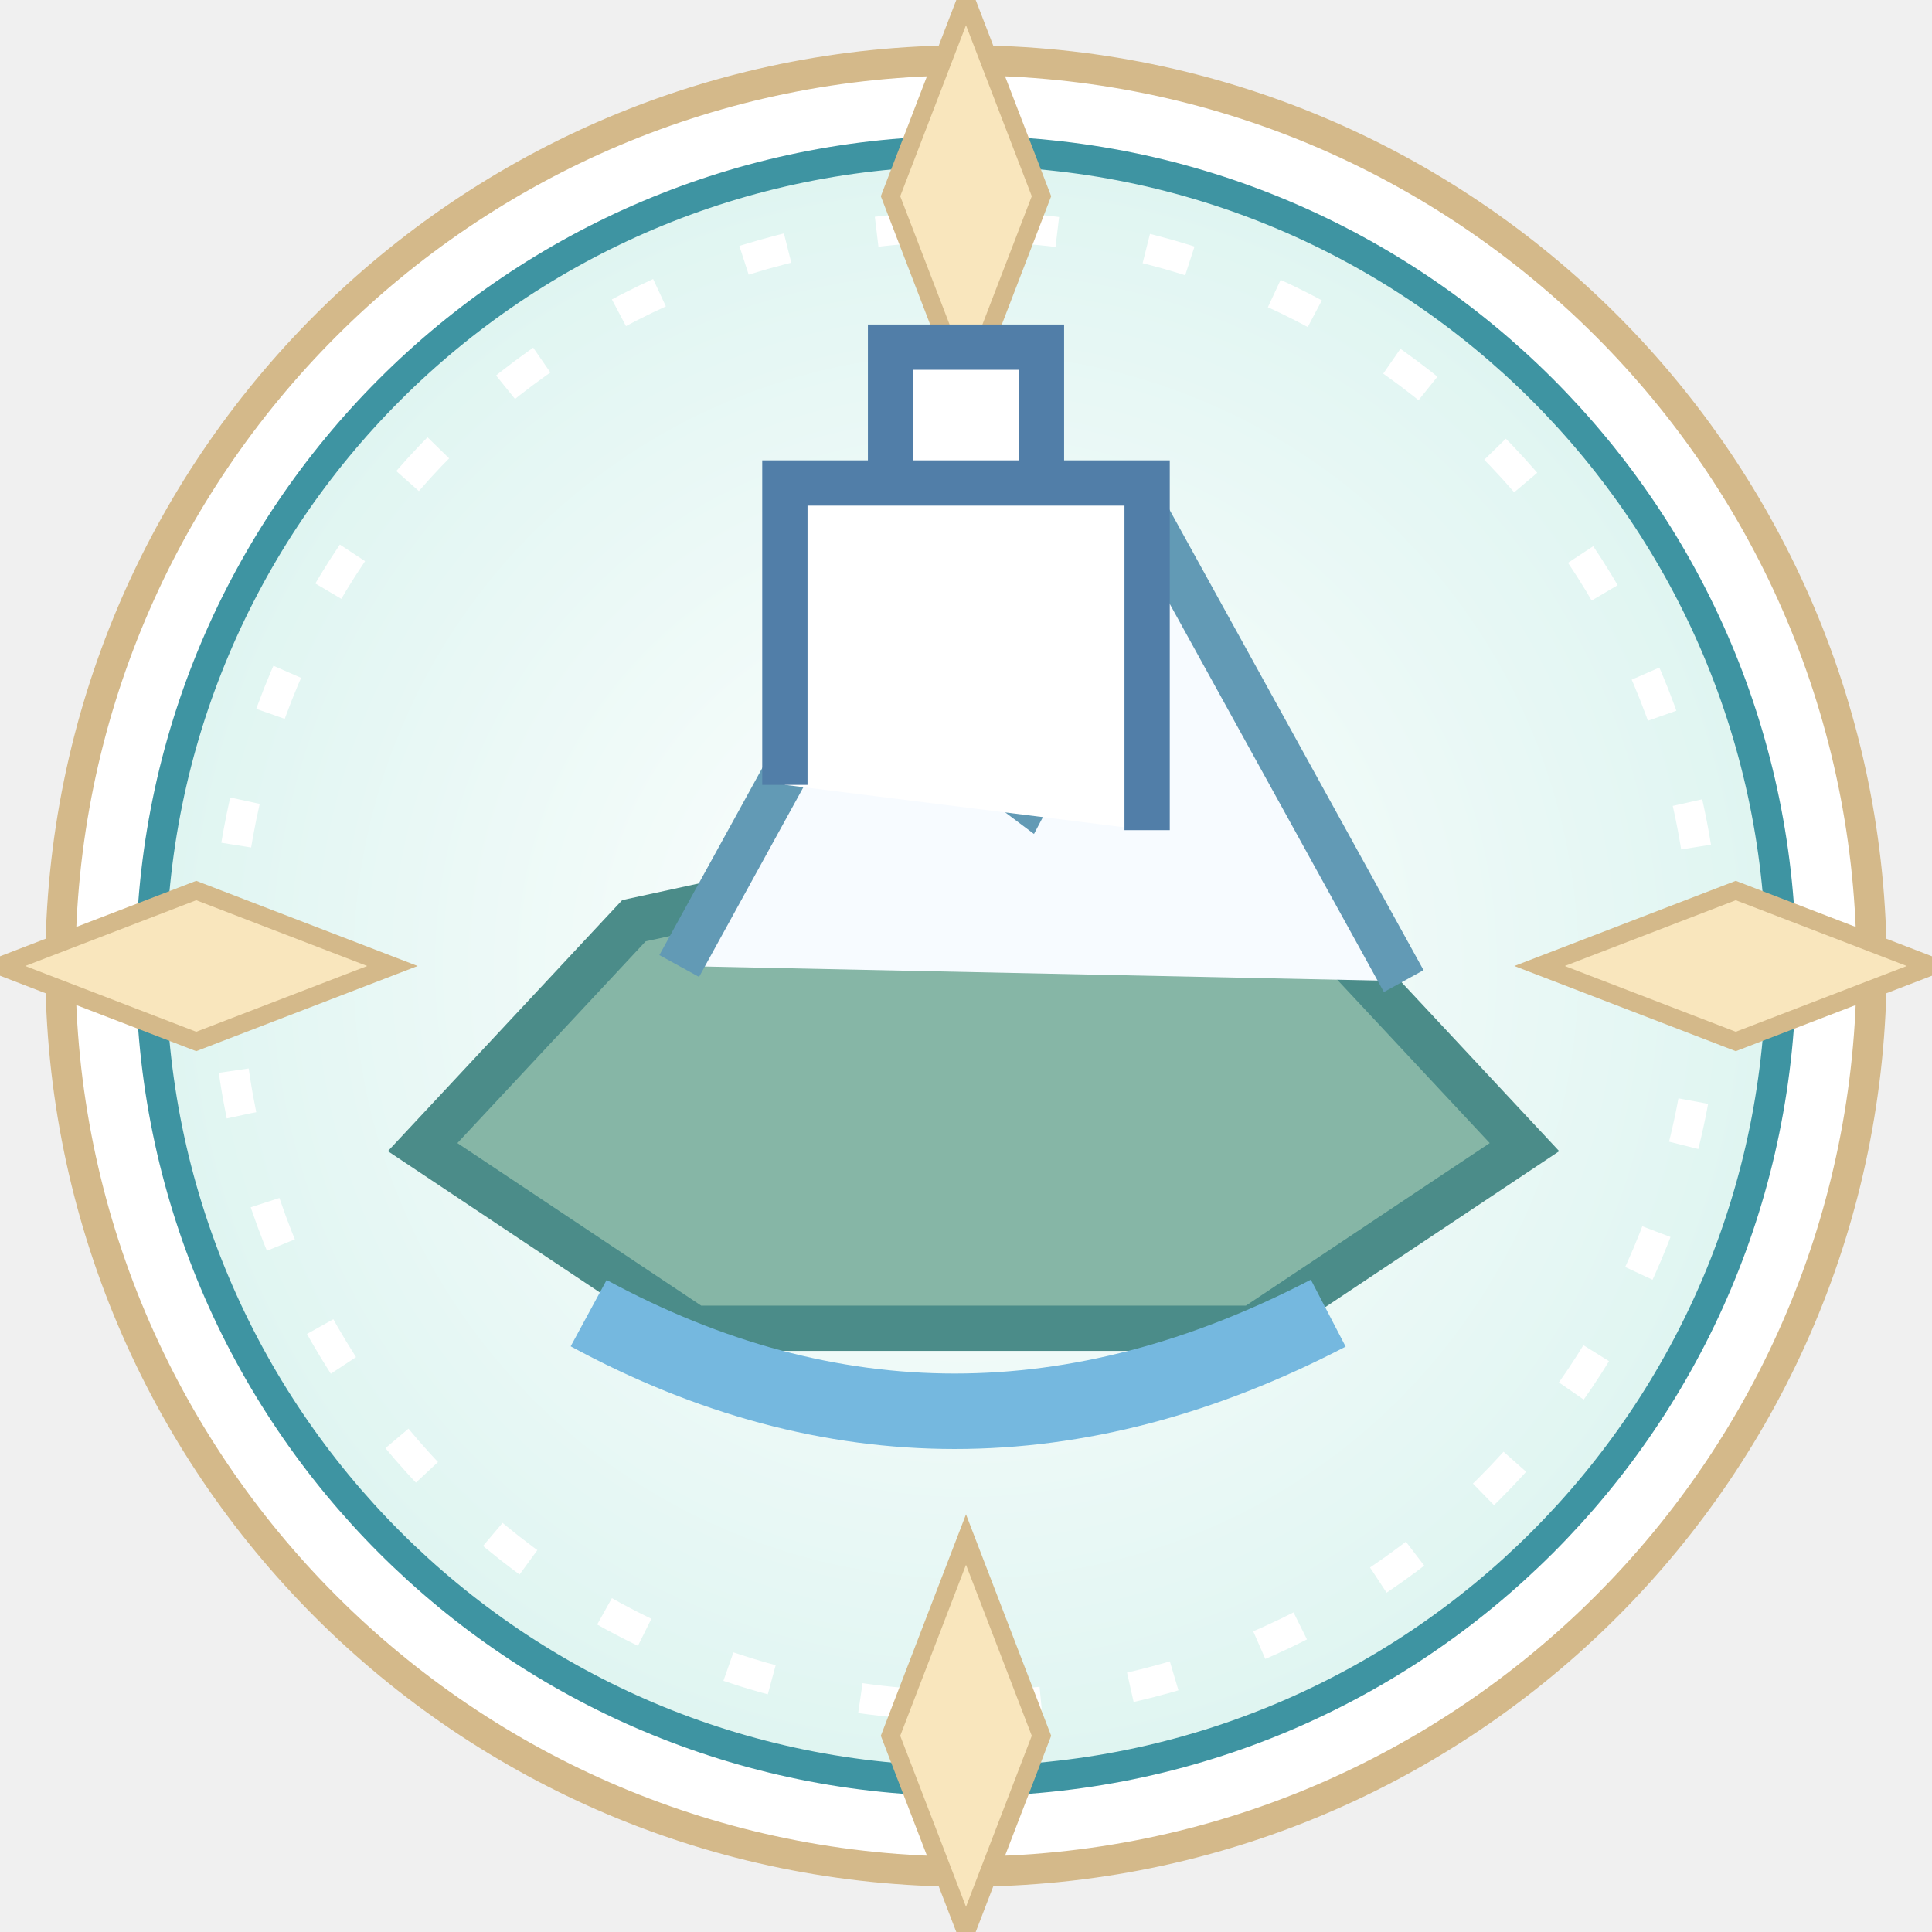
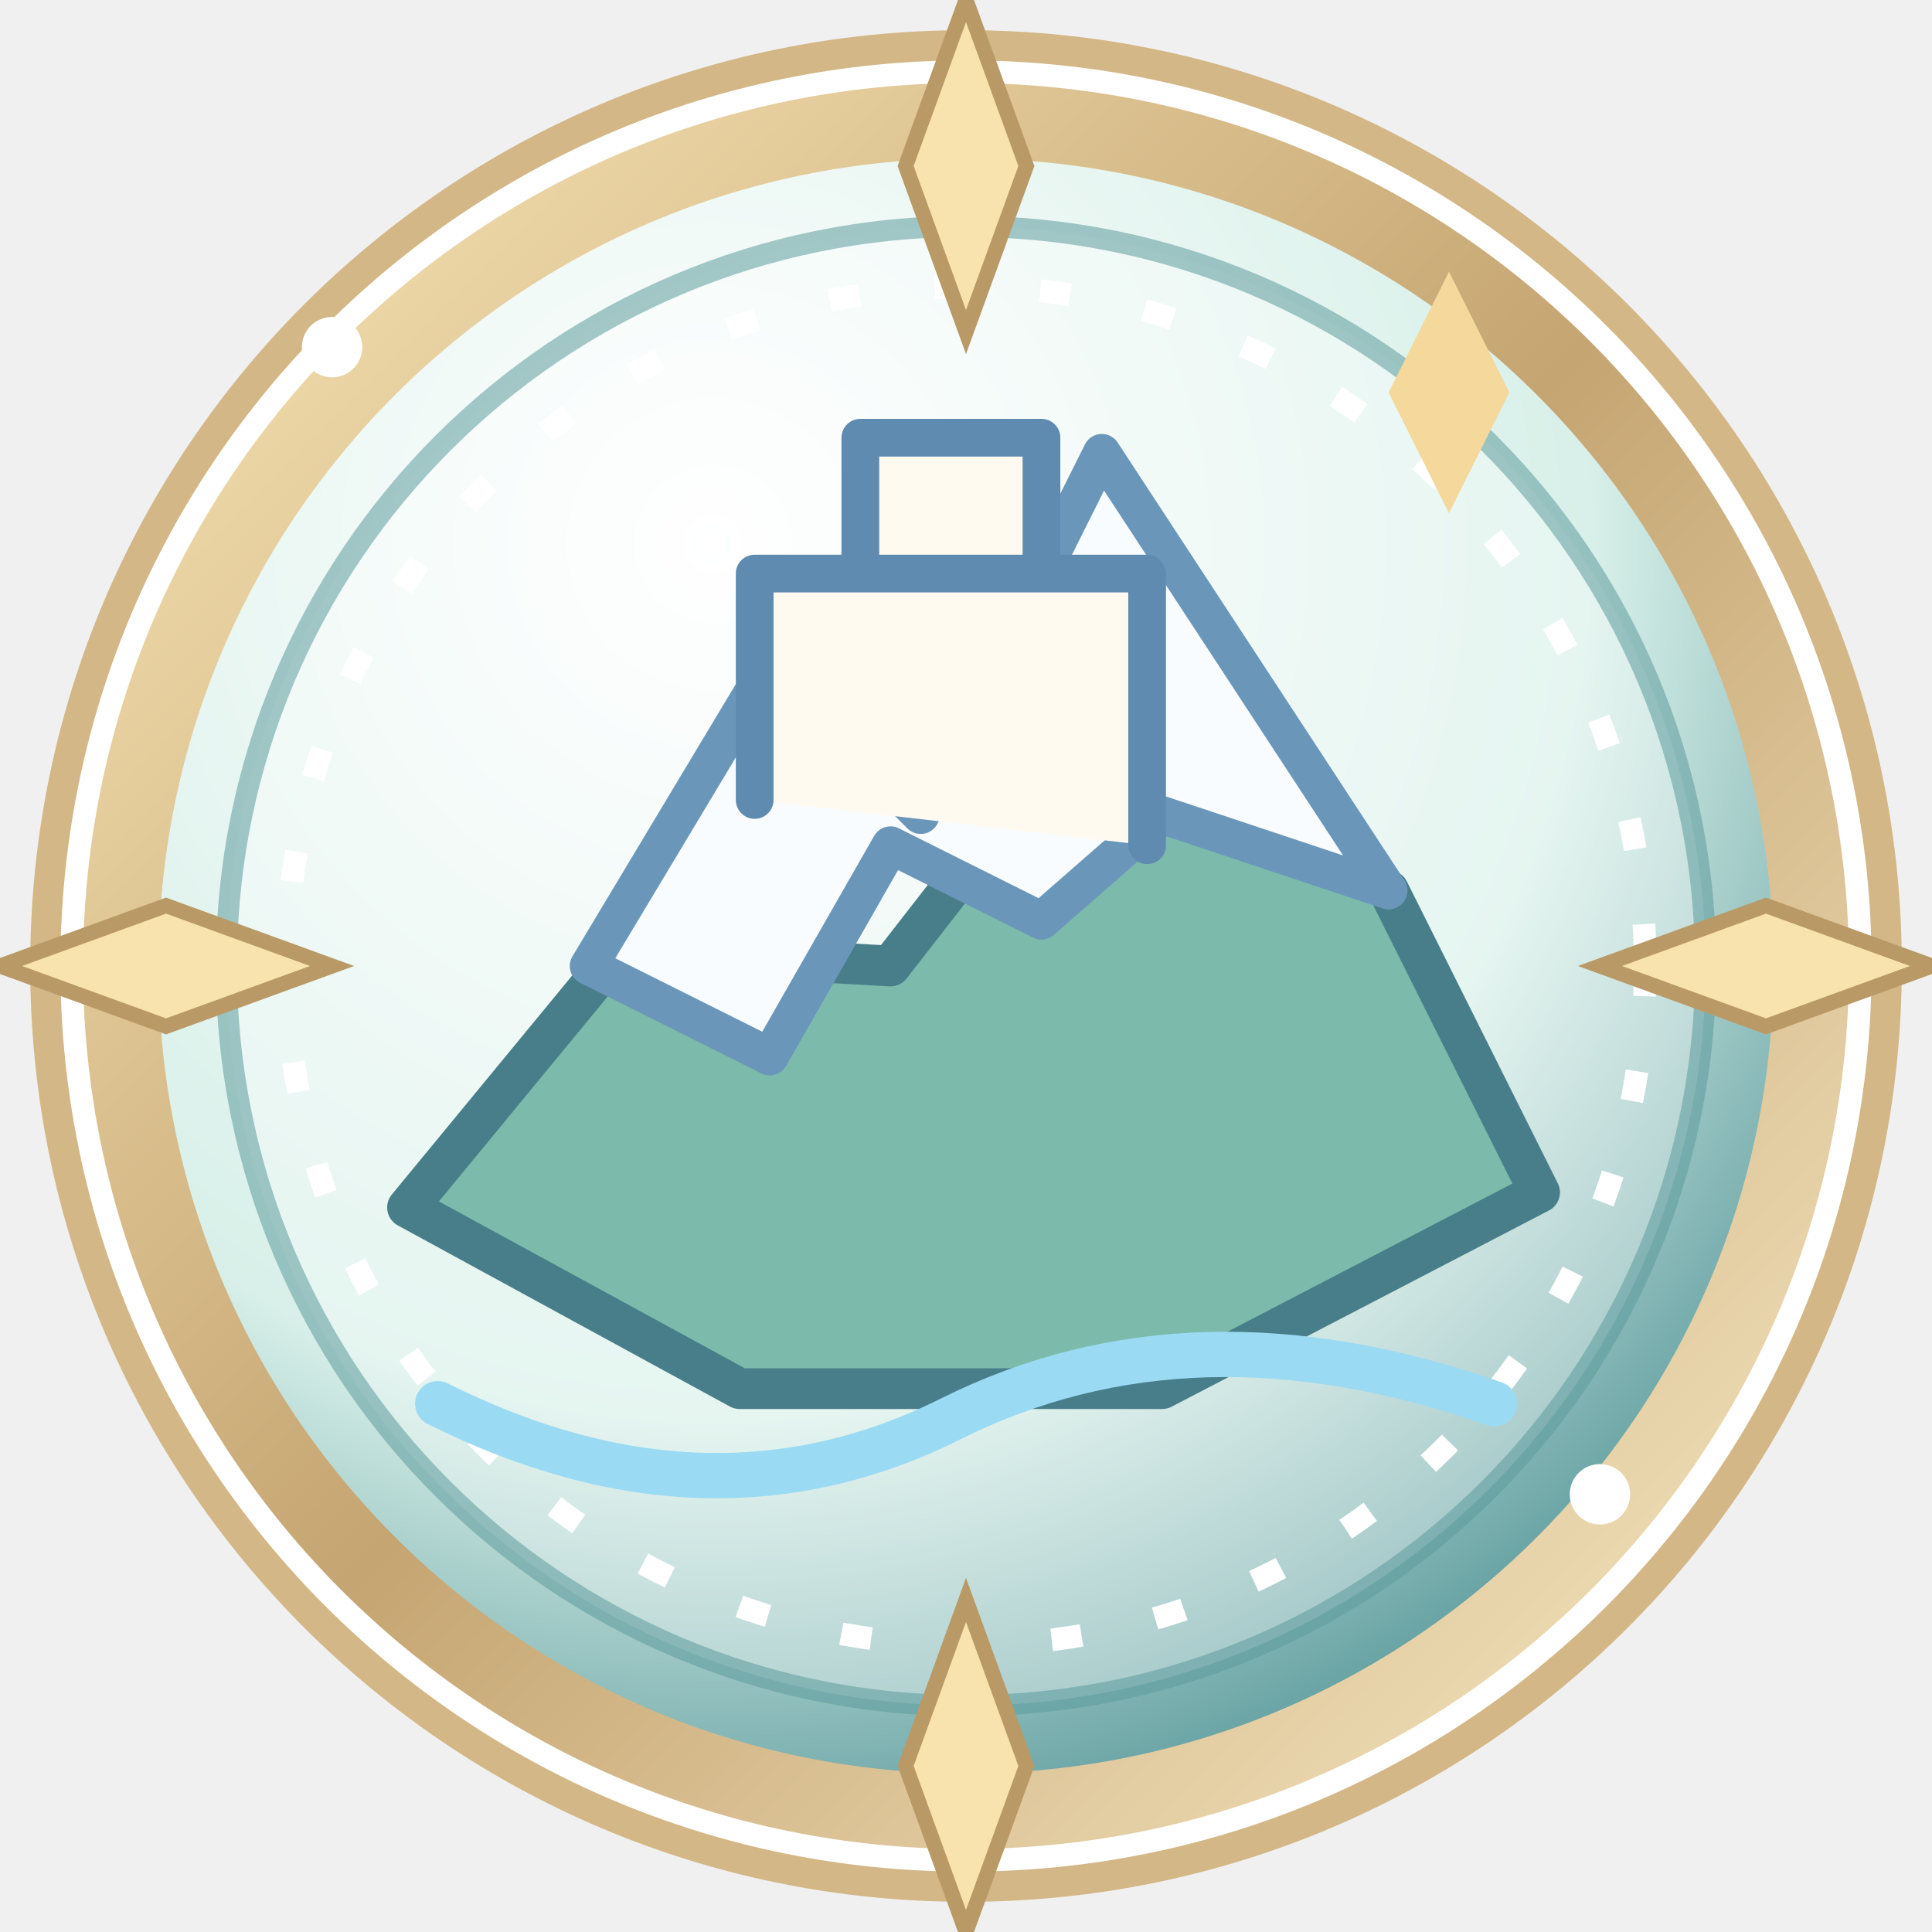
- <svg xmlns="http://www.w3.org/2000/svg" width="256" height="256" viewBox="0 0 128 128">
+ <svg xmlns="http://www.w3.org/2000/svg" width="256" height="256" viewBox="0 0 128 128" role="img" aria-label="map">
  <defs>
-     <radialGradient id="g">
-       <stop stop-color="#fff" />
-       <stop offset="1" stop-color="#dff5f1" />
+     <radialGradient id="bg" cx="35%" cy="25%" r="80%">
+       <stop stop-color="#ffffff" />
+       <stop offset=".65" stop-color="#d8f0e9" />
+       <stop offset="1" stop-color="#5d9b9d" />
    </radialGradient>
+     <linearGradient id="rim" x2="1" y2="1">
+       <stop stop-color="#f9e6b7" />
+       <stop offset=".5" stop-color="#c5a572" />
+       <stop offset="1" stop-color="#f8e9c4" />
+     </linearGradient>
  </defs>
-   <circle cx="64" cy="64" r="60" fill="#fff" stroke="#d4b98a" stroke-width="2" />
-   <circle cx="64" cy="64" r="54" fill="url(#g)" stroke="#3e94a2" stroke-width="2" />
-   <circle cx="64" cy="64" r="49" fill="none" stroke="#fff" stroke-width="2" stroke-dasharray="3 6" />
-   <path d="M64 0l5 13-5 13-5-13ZM64 102l5 13-5 13-5-13ZM0 64l13-5 13 5-13 5ZM102 64l13-5 13 5-13 5Z" fill="#f9e6bd" stroke="#d4b98a" stroke-width="1.2" />
-   <path d="M28 76l14-15 23-5 22 5 14 15-18 12H46Z" fill="#86b6a6" stroke="#4b8c89" stroke-width="3" />
-   <path d="M45 64l11-20 12 9 9-17 16 29" fill="#f7fbff" stroke="#629ab5" stroke-width="3" />
-   <path d="M52 52V32h24v23M59 32V23h10v9" fill="#fff" stroke="#517ea8" stroke-width="3" />
-   <path d="M39 87q24 13 49 0" fill="none" stroke="#75b8df" stroke-width="5" />
+   <circle cx="64" cy="64" r="61" fill="#fff" stroke="#d3b786" stroke-width="2" />
+   <circle cx="64" cy="64" r="56" fill="url(#bg)" stroke="url(#rim)" stroke-width="5" />
+   <circle cx="64" cy="64" r="49" fill="#ffffff55" stroke="#5d9b9d" stroke-opacity=".55" stroke-width="1.4" />
+   <circle cx="64" cy="64" r="45" fill="none" stroke="#fff" stroke-width="1.5" stroke-dasharray="2 5" />
+   <path d="M64 0l4 11-4 11-4-11zM64 106l4 11-4 11-4-11zM0 64l11-4 11 4-11 4zM106 64l11-4 11 4-11 4z" fill="#f8e3ae" stroke="#b99a67" stroke-width="1" />
+   <g stroke-linejoin="round" stroke-linecap="round">
+     <path d="M27 80l14-17 18 1 14-18 19 13 10 20-25 13H49z" fill="#7cbbab" stroke="#487e89" stroke-width="2.7" />
+     <path d="M39 64l12-20 10 10 12-24 19 29-15-5-8 7-10-5-8 14z" fill="#f9fcff" stroke="#6a97b9" stroke-width="2.5" />
+     <path d="M50 53V38h26v18M57 38V29h12v9" fill="#fffaf0" stroke="#608bb1" stroke-width="2.5" />
+     <path d="M29 93q18 9 34 1t36-1" fill="none" stroke="#9bdaf3" stroke-width="3" />
+     <path d="M92 26l4-8 4 8-4 8z" fill="#f4d89c" />
+   </g>
+   <circle cx="22" cy="23" r="2" fill="#fff" />
+   <circle cx="106" cy="99" r="2" fill="#fff" />
</svg>
